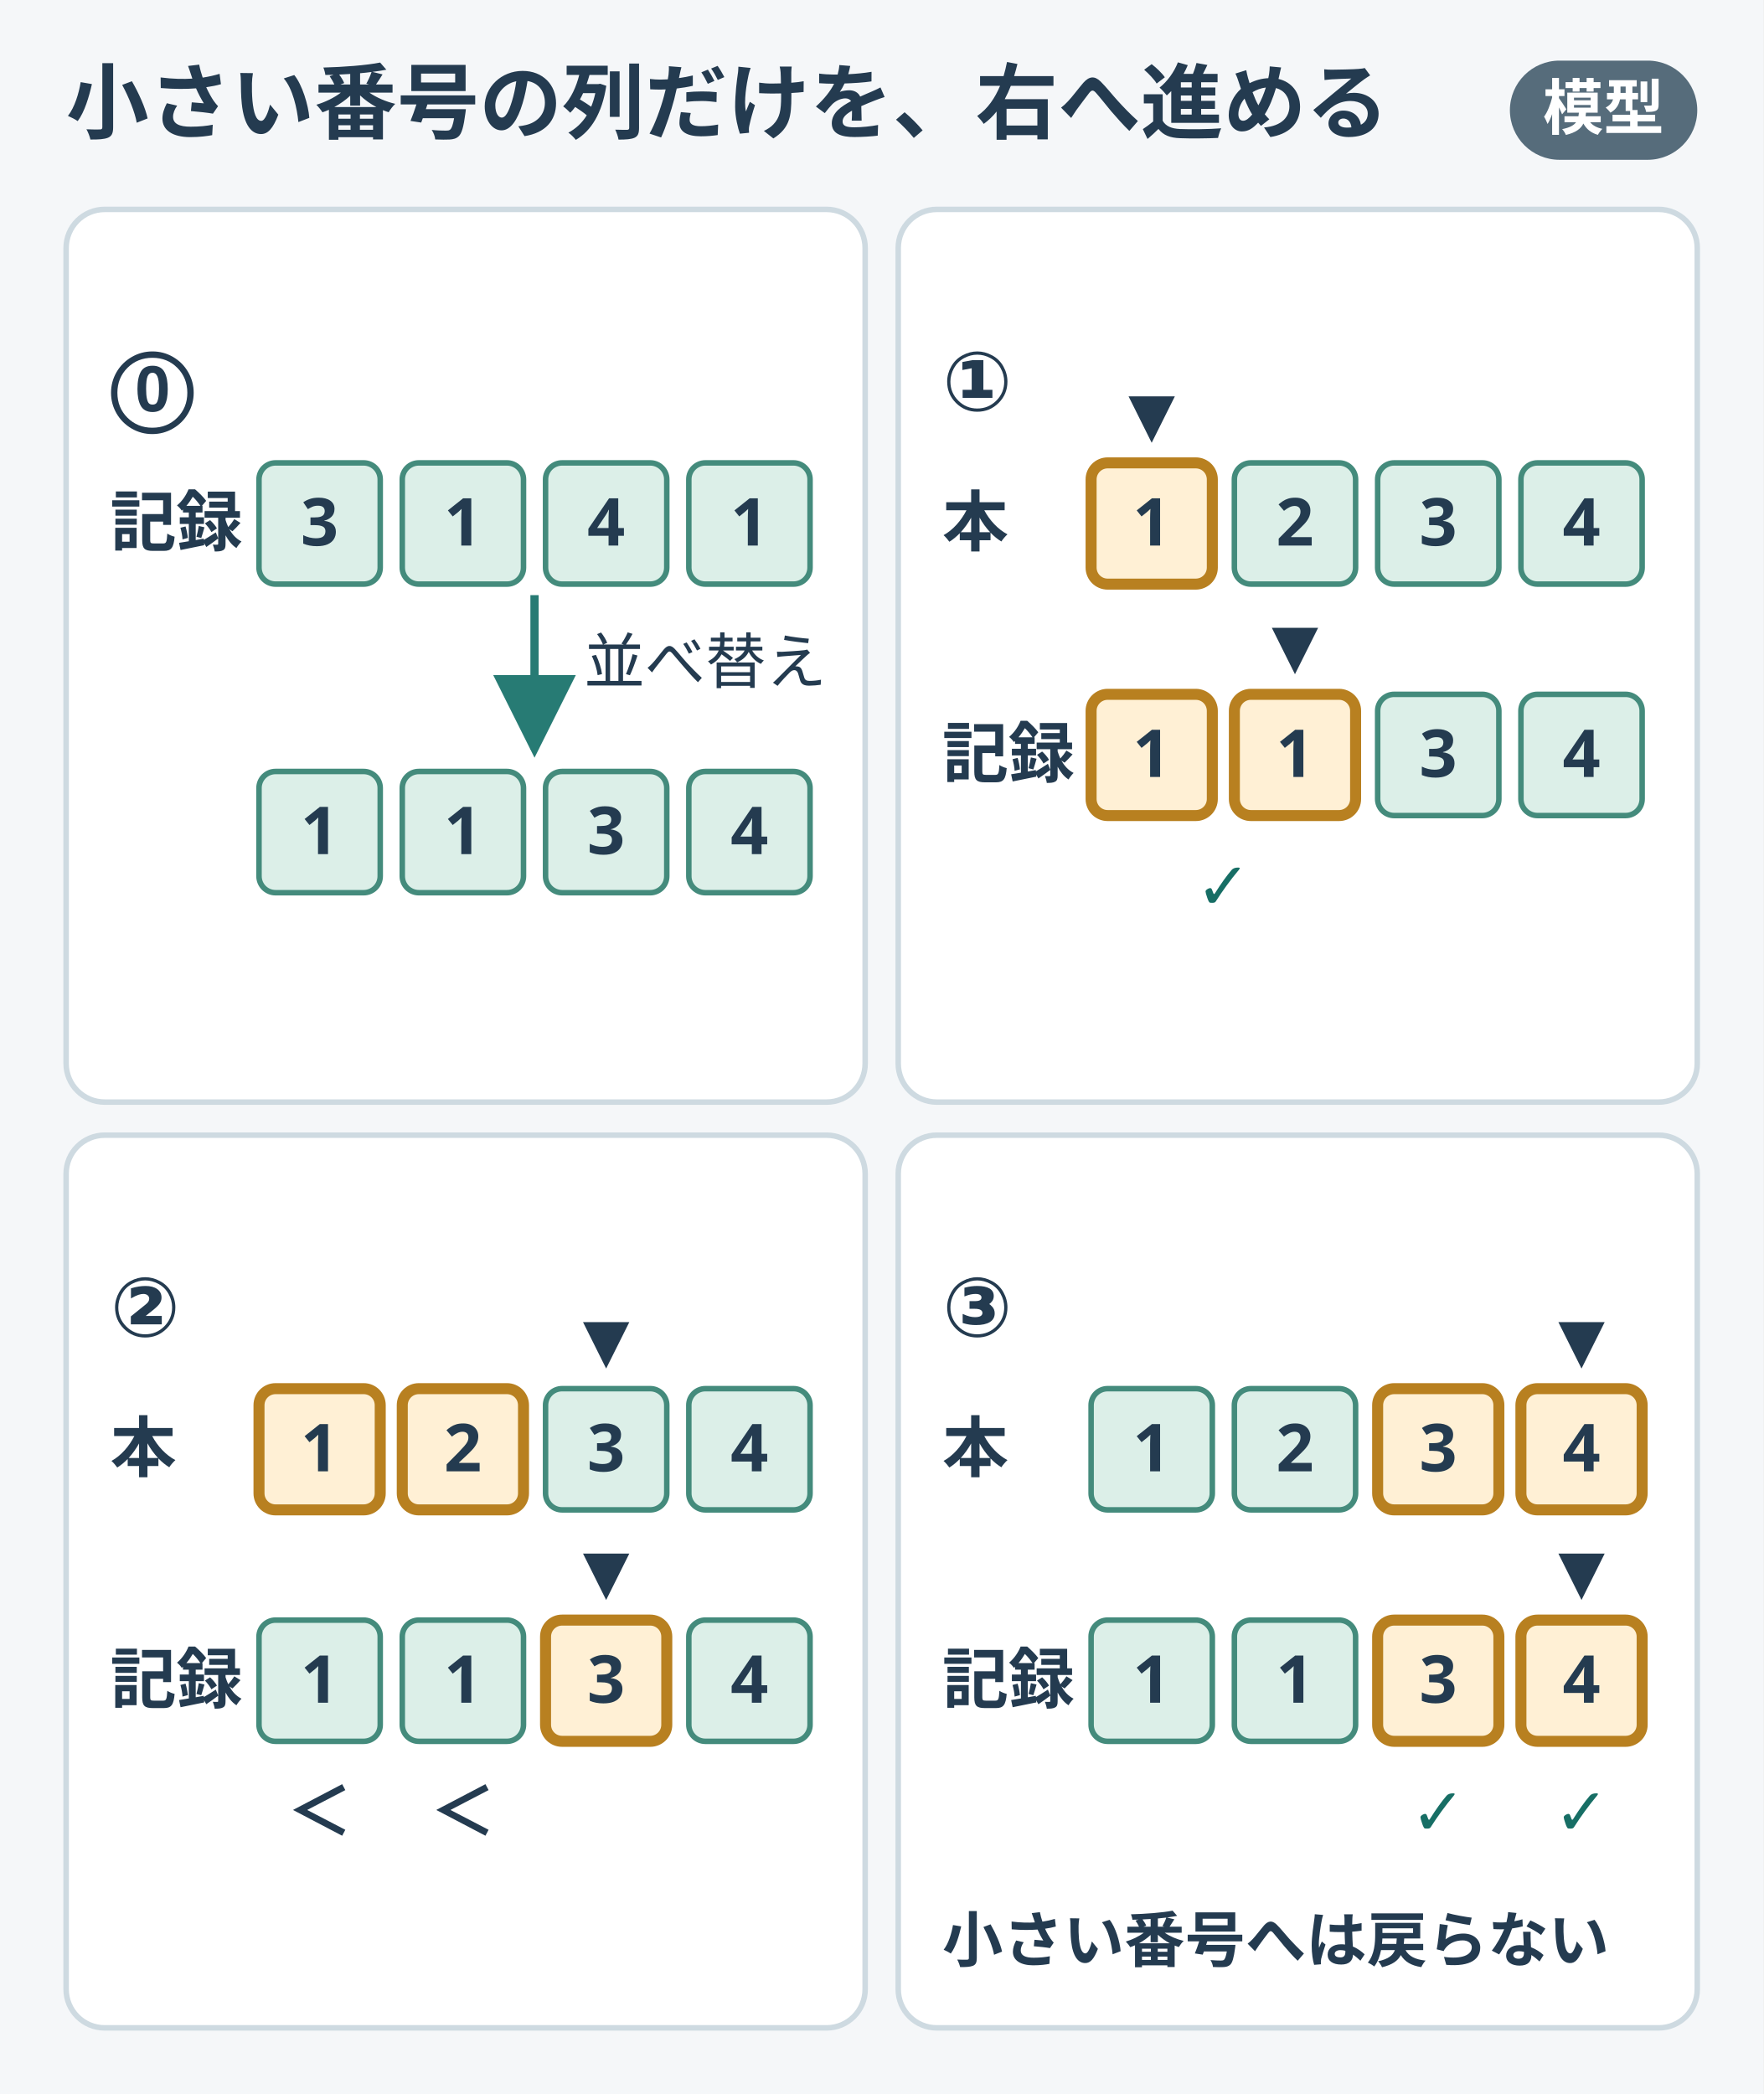
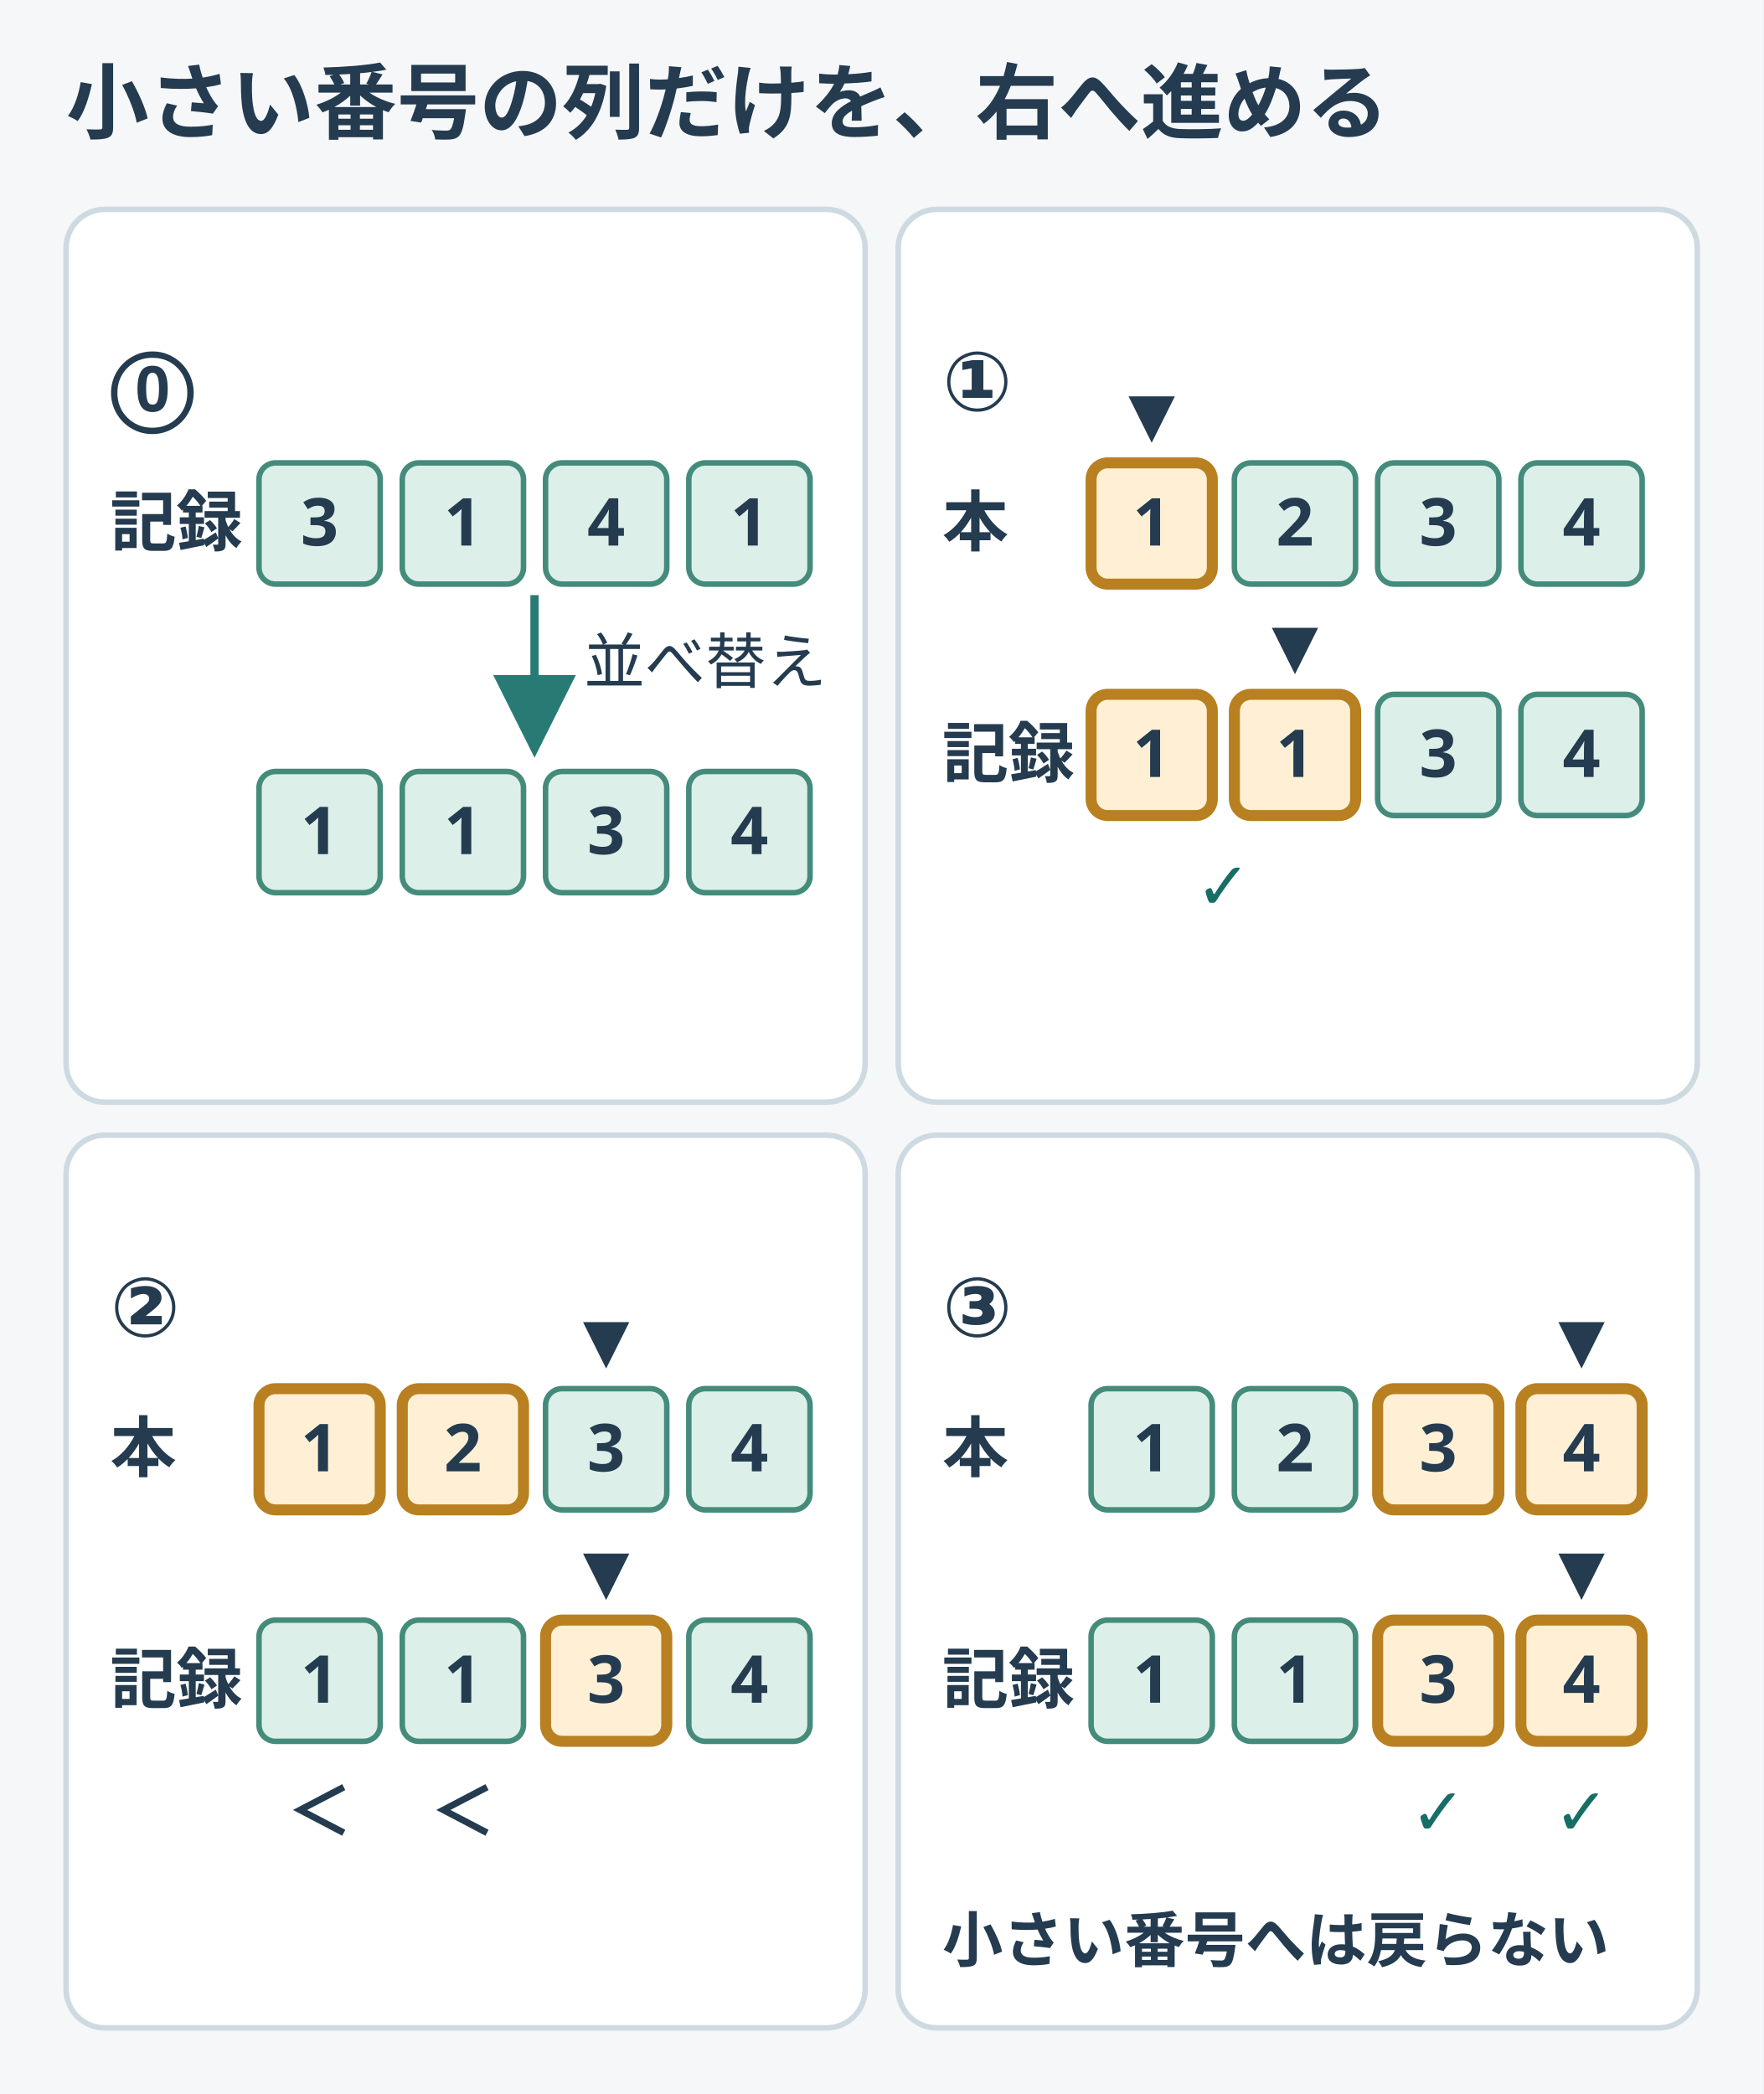
<svg xmlns="http://www.w3.org/2000/svg" width="640" height="760" viewBox="0 0 640 760" role="img" aria-labelledby="title">
  <defs>
    <marker id="flow" markerWidth="10" markerHeight="10" refX="9" refY="5" orient="auto">
      <path d="M0 0L10 5L0 10z" fill="#277b74" />
    </marker>
    <marker id="req" markerWidth="10" markerHeight="10" refX="9" refY="5" orient="auto">
      <path d="M0 0L10 5L0 10" fill="none" stroke="#945e11" stroke-width="2" />
    </marker>
    <marker id="ref" markerWidth="9" markerHeight="9" refX="8" refY="4.5" orient="auto">
      <path d="M0 0L9 4.5L0 9z" fill="#7d93a3" />
    </marker>
  </defs>
  <style>
text{font-family:"Hiragino Sans","Noto Sans JP",sans-serif;font-size:24px;fill:#243b50}
.h{font-size:30px;font-weight:700}.b{font-weight:700}.s{font-size:22px}.m{font-size:22px;fill:#566c7b}
.mono{font-family:ui-monospace,Menlo,monospace;font-size:22px}.tag{font-size:22px;font-weight:700;fill:#fff}
- .teal{fill:#176e65}.brown{fill:#945e11}.real{fill:#176e65}.model{fill:#566c7b}
+ .teal{fill:#176e65}.brown{fill:#945e11}.real{fill:#176e65}
.panel{fill:#fff;stroke:#cedae1;stroke-width:2}.node{fill:#ecf2f8;stroke:#56738a;stroke-width:2}
.row{fill:#fff;stroke:#448b7c;stroke-width:2}.match{fill:#fff;stroke:#176e65;stroke-width:4}
.page{fill:#f7fbf9;stroke:#6d9f94;stroke-width:2}.ipage{fill:#f4f6f8;stroke:#6b7f8e;stroke-width:2}
.band{fill:#d5dde3;stroke:#92a7b5;stroke-width:2}.skip{fill:none;stroke:#b5c2cc;stroke-width:2;stroke-dasharray:6 5}
.hot{fill:#fff0d5;stroke:#b88020;stroke-width:4}.ghost{fill:#f5f7f9;stroke:#b5c2cc;stroke-width:2;stroke-dasharray:6 5}
.flow{fill:none;stroke:#277b74;stroke-width:3;marker-end:url(#flow)}.req{fill:none;stroke:#945e11;stroke-width:3;stroke-dasharray:8 6;marker-end:url(#req)}
.ref{fill:none;stroke:#7d93a3;stroke-width:2;marker-end:url(#ref)}.step{fill:#fff;stroke:#243b50;stroke-width:2.5}
.spine{fill:#e9f3f4;stroke:#243b50;stroke-width:1.5}
.work{fill:#fff;stroke:#56738a;stroke-width:2;stroke-dasharray:8 5}.val{fill:#dcefe8;stroke:#448b7c;stroke-width:2}.buffer{fill:#eaf6f1;stroke:#6d9f94;stroke-width:2}
.route{fill:#f4f6f8;stroke:#243b50;stroke-width:3}.leader{fill:none;stroke:#56738a;stroke-width:2}
.storage{fill:#ece7f5;stroke:#735f9f;stroke-width:2}.file{fill:#fff;stroke:#735f9f;stroke-width:2}
  .cmp{fill:#dfe5ea}
.swap{fill:#dcefe8;stroke:#243b50;stroke-width:4}
.big{font-size:56px;font-weight:700}
  </style>
  <rect width="640" height="760" fill="#f5f7f9" />
  <text x="24" y="48" class="h">小さい番号の列だけを、右へ進める</text>
-   <rect x="548" y="22" width="68" height="36" rx="18" class="model" />
-   <text x="582" y="47" text-anchor="middle" class="tag">模型</text>
  <g id="panel-0">
    <rect x="24" y="76" width="290" height="324" rx="14" class="panel" />
    <text x="40" y="149" class="h">⓪</text>
    <text x="40" y="198" class="b">記録</text>
    <rect x="94" y="168" width="44" height="44" rx="6" class="val" />
    <text x="116" y="198" text-anchor="middle" class="b">3</text>
    <rect x="146" y="168" width="44" height="44" rx="6" class="val" />
    <text x="168" y="198" text-anchor="middle" class="b">1</text>
    <rect x="198" y="168" width="44" height="44" rx="6" class="val" />
    <text x="220" y="198" text-anchor="middle" class="b">4</text>
    <rect x="250" y="168" width="44" height="44" rx="6" class="val" />
    <text x="272" y="198" text-anchor="middle" class="b">1</text>
    <path d="M194 216 V272" class="flow" />
    <text x="212" y="248" class="s">並べ替え</text>
    <rect x="94" y="280" width="44" height="44" rx="6" class="val" />
    <text x="116" y="310" text-anchor="middle" class="b">1</text>
    <rect x="146" y="280" width="44" height="44" rx="6" class="val" />
    <text x="168" y="310" text-anchor="middle" class="b">1</text>
    <rect x="198" y="280" width="44" height="44" rx="6" class="val" />
    <text x="220" y="310" text-anchor="middle" class="b">3</text>
    <rect x="250" y="280" width="44" height="44" rx="6" class="val" />
    <text x="272" y="310" text-anchor="middle" class="b">4</text>
  </g>
  <g id="panel-1">
    <rect x="326" y="76" width="290" height="324" rx="14" class="panel" />
    <text x="342" y="149" class="h">①</text>
    <text x="342" y="198" class="b">本</text>
    <text x="418" y="158" text-anchor="middle" class="s">▼</text>
    <rect x="396" y="168" width="44" height="44" rx="6" class="hot" />
    <text x="418" y="198" text-anchor="middle" class="b">1</text>
    <rect x="448" y="168" width="44" height="44" rx="6" class="val" />
    <text x="470" y="198" text-anchor="middle" class="b">2</text>
    <rect x="500" y="168" width="44" height="44" rx="6" class="val" />
    <text x="522" y="198" text-anchor="middle" class="b">3</text>
    <rect x="552" y="168" width="44" height="44" rx="6" class="val" />
    <text x="574" y="198" text-anchor="middle" class="b">4</text>
    <text x="342" y="282" class="b">記録</text>
    <text x="470" y="242" text-anchor="middle" class="s">▼</text>
    <rect x="396" y="252" width="44" height="44" rx="6" class="hot" />
    <text x="418" y="282" text-anchor="middle" class="b">1</text>
    <rect x="448" y="252" width="44" height="44" rx="6" class="hot" />
    <text x="470" y="282" text-anchor="middle" class="b">1</text>
    <rect x="500" y="252" width="44" height="44" rx="6" class="val" />
    <text x="522" y="282" text-anchor="middle" class="b">3</text>
    <rect x="552" y="252" width="44" height="44" rx="6" class="val" />
    <text x="574" y="282" text-anchor="middle" class="b">4</text>
    <text x="444" y="330" text-anchor="middle" class="b teal">✓</text>
  </g>
  <g id="panel-2">
    <rect x="24" y="412" width="290" height="324" rx="14" class="panel" />
    <text x="40" y="485" class="h">②</text>
    <text x="40" y="534" class="b">本</text>
    <text x="220" y="494" text-anchor="middle" class="s">▼</text>
    <rect x="94" y="504" width="44" height="44" rx="6" class="hot" />
    <text x="116" y="534" text-anchor="middle" class="b">1</text>
    <rect x="146" y="504" width="44" height="44" rx="6" class="hot" />
    <text x="168" y="534" text-anchor="middle" class="b">2</text>
    <rect x="198" y="504" width="44" height="44" rx="6" class="val" />
    <text x="220" y="534" text-anchor="middle" class="b">3</text>
    <rect x="250" y="504" width="44" height="44" rx="6" class="val" />
    <text x="272" y="534" text-anchor="middle" class="b">4</text>
    <text x="40" y="618" class="b">記録</text>
    <text x="220" y="578" text-anchor="middle" class="s">▼</text>
    <rect x="94" y="588" width="44" height="44" rx="6" class="val" />
    <text x="116" y="618" text-anchor="middle" class="b">1</text>
    <rect x="146" y="588" width="44" height="44" rx="6" class="val" />
    <text x="168" y="618" text-anchor="middle" class="b">1</text>
    <rect x="198" y="588" width="44" height="44" rx="6" class="hot" />
    <text x="220" y="618" text-anchor="middle" class="b">3</text>
    <rect x="250" y="588" width="44" height="44" rx="6" class="val" />
    <text x="272" y="618" text-anchor="middle" class="b">4</text>
    <text x="116" y="666" text-anchor="middle" class="b">＜</text>
    <text x="168" y="666" text-anchor="middle" class="b">＜</text>
  </g>
  <g id="panel-3">
    <rect x="326" y="412" width="290" height="324" rx="14" class="panel" />
    <text x="342" y="485" class="h">③</text>
    <text x="342" y="534" class="b">本</text>
    <text x="574" y="494" text-anchor="middle" class="s">▼</text>
    <rect x="396" y="504" width="44" height="44" rx="6" class="val" />
    <text x="418" y="534" text-anchor="middle" class="b">1</text>
    <rect x="448" y="504" width="44" height="44" rx="6" class="val" />
    <text x="470" y="534" text-anchor="middle" class="b">2</text>
    <rect x="500" y="504" width="44" height="44" rx="6" class="hot" />
    <text x="522" y="534" text-anchor="middle" class="b">3</text>
    <rect x="552" y="504" width="44" height="44" rx="6" class="hot" />
    <text x="574" y="534" text-anchor="middle" class="b">4</text>
    <text x="342" y="618" class="b">記録</text>
    <text x="574" y="578" text-anchor="middle" class="s">▼</text>
    <rect x="396" y="588" width="44" height="44" rx="6" class="val" />
    <text x="418" y="618" text-anchor="middle" class="b">1</text>
    <rect x="448" y="588" width="44" height="44" rx="6" class="val" />
    <text x="470" y="618" text-anchor="middle" class="b">1</text>
    <rect x="500" y="588" width="44" height="44" rx="6" class="hot" />
    <text x="522" y="618" text-anchor="middle" class="b">3</text>
    <rect x="552" y="588" width="44" height="44" rx="6" class="hot" />
    <text x="574" y="618" text-anchor="middle" class="b">4</text>
    <text x="522" y="666" text-anchor="middle" class="b teal">✓</text>
    <text x="574" y="666" text-anchor="middle" class="b teal">✓</text>
    <text x="342" y="712" class="s b">小さい番号へは戻らない</text>
  </g>
</svg>
